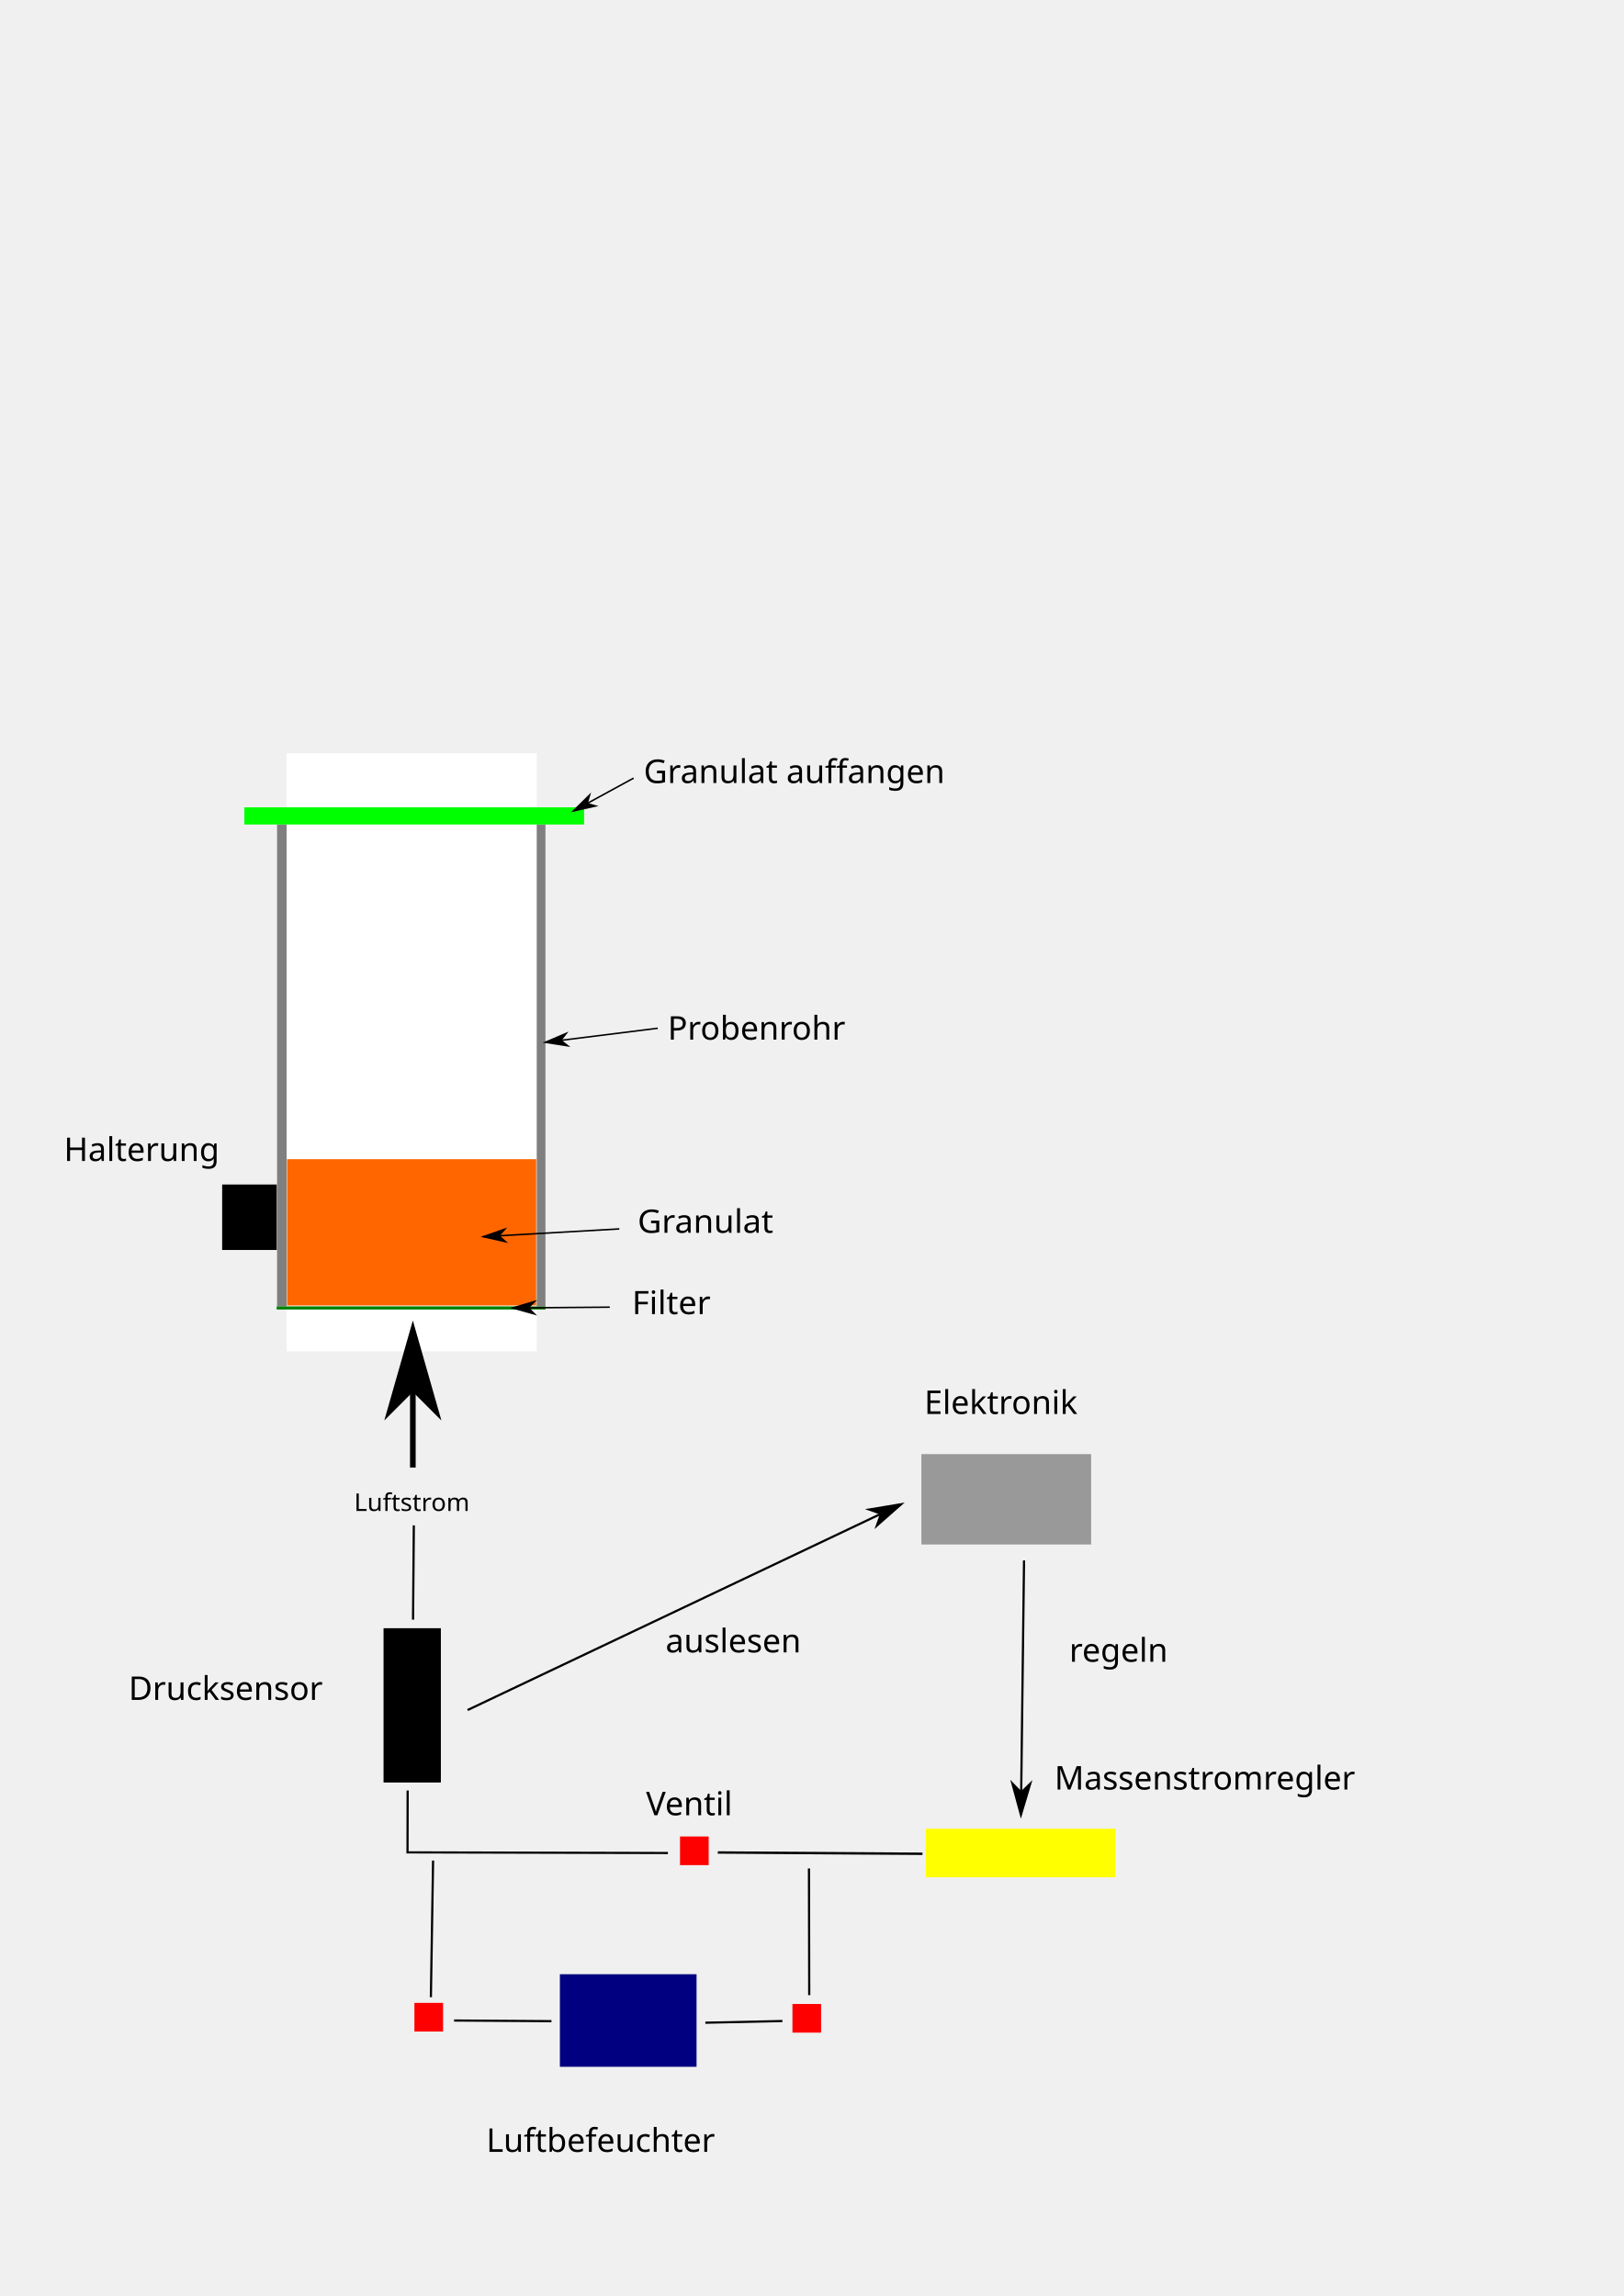
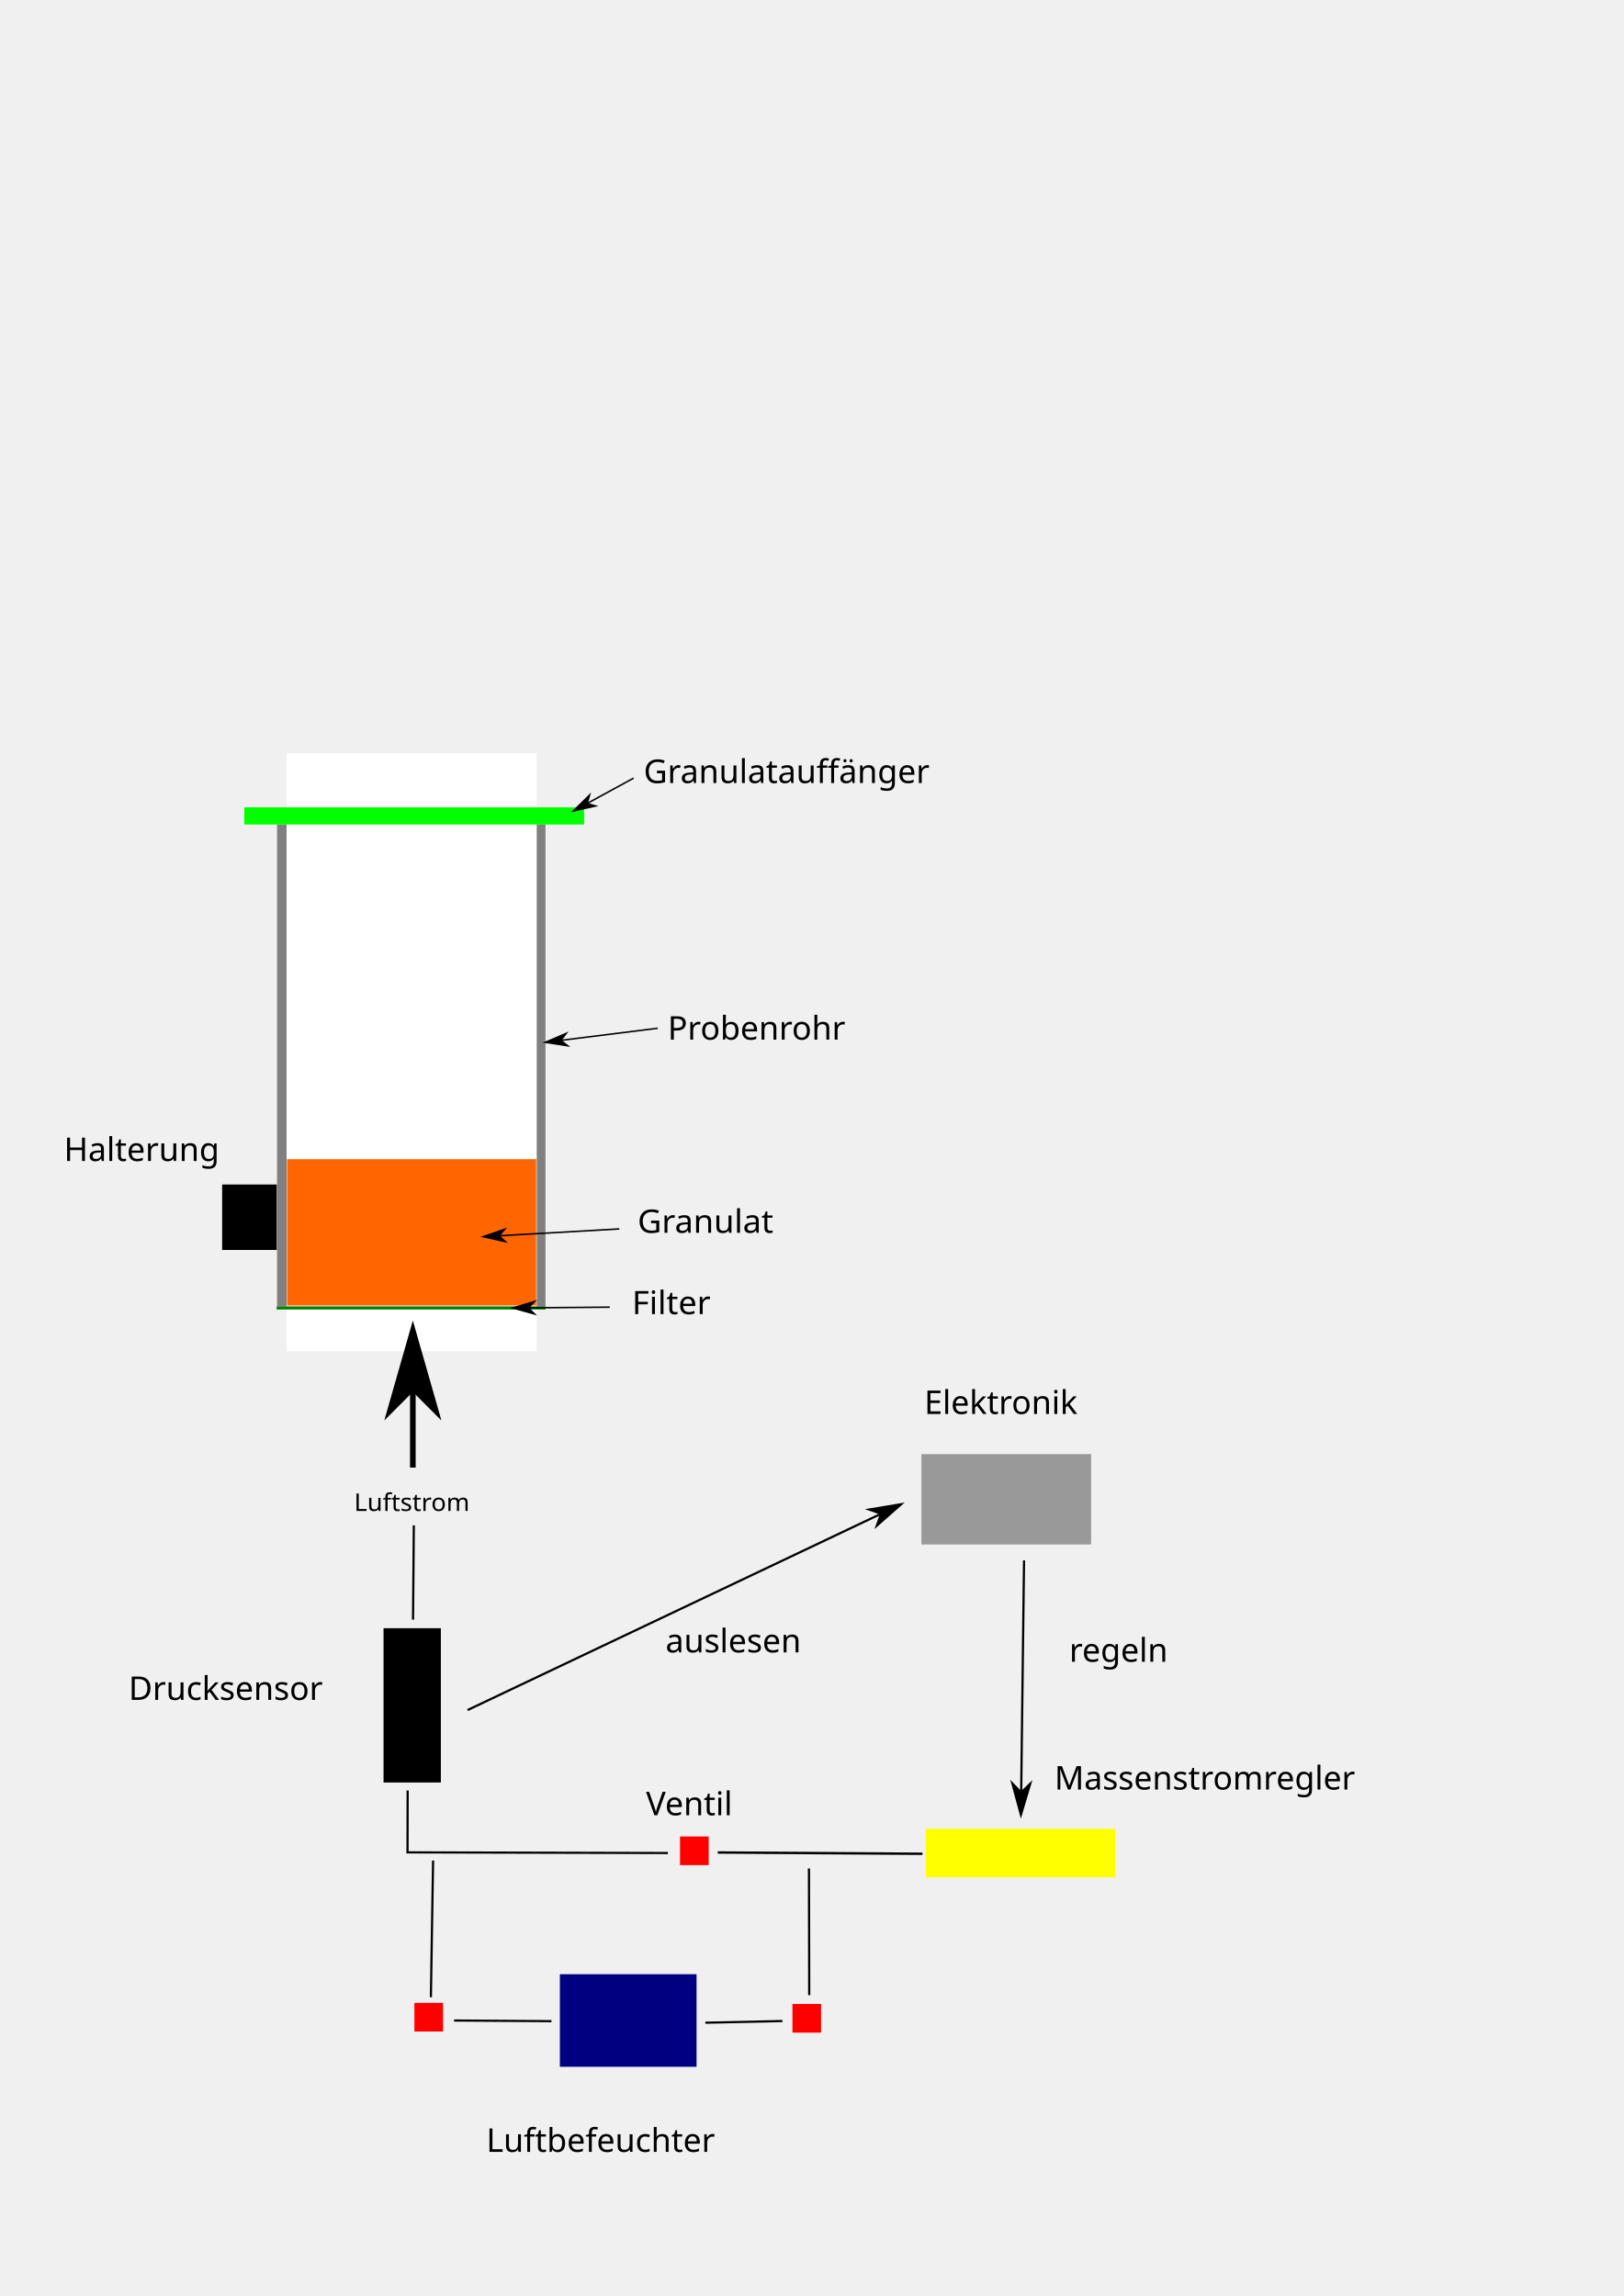
<svg xmlns="http://www.w3.org/2000/svg" width="210mm" height="297mm" viewBox="0 0 744.094 1052.362" id="svg2" version="1.1">
  <defs id="defs4">
    <marker orient="auto" refY="0.0" refX="0.0" id="marker4585" style="overflow:visible;">
      <path id="path4587" d="M 0.0,0.0 L 5.0,-5.0 L -12.5,0.0 L 5.0,5.0 L 0.0,0.0 z " style="fill-rule:evenodd;stroke:#000000;stroke-width:1pt;stroke-opacity:1;fill:#000000;fill-opacity:1" transform="scale(0.8) rotate(180) translate(12.5,0)" />
    </marker>
    <marker style="overflow:visible;" id="marker4525" refX="0.0" refY="0.0" orient="auto">
      <path transform="scale(0.8) rotate(180) translate(12.5,0)" style="fill-rule:evenodd;stroke:#000000;stroke-width:1pt;stroke-opacity:1;fill:#000000;fill-opacity:1" d="M 0.0,0.0 L 5.0,-5.0 L -12.5,0.0 L 5.0,5.0 L 0.0,0.0 z " id="path4527" />
    </marker>
    <marker orient="auto" refY="0.0" refX="0.0" id="marker4309" style="overflow:visible;">
      <path id="path4311" d="M 0.0,0.0 L 5.0,-5.0 L -12.5,0.0 L 5.0,5.0 L 0.0,0.0 z " style="fill-rule:evenodd;stroke:#000000;stroke-width:1pt;stroke-opacity:1;fill:#000000;fill-opacity:1" transform="scale(0.8) rotate(180) translate(12.5,0)" />
    </marker>
    <marker style="overflow:visible;" id="marker4261" refX="0.0" refY="0.0" orient="auto">
      <path transform="scale(0.8) rotate(180) translate(12.5,0)" style="fill-rule:evenodd;stroke:#000000;stroke-width:1pt;stroke-opacity:1;fill:#000000;fill-opacity:1" d="M 0.0,0.0 L 5.0,-5.0 L -12.5,0.0 L 5.0,5.0 L 0.0,0.0 z " id="path4263" />
    </marker>
    <marker orient="auto" refY="0.0" refX="0.0" id="marker4980" style="overflow:visible;">
      <path id="path4982" d="M 0.0,0.0 L 5.0,-5.0 L -12.5,0.0 L 5.0,5.0 L 0.0,0.0 z " style="fill-rule:evenodd;stroke:#000000;stroke-width:1pt;stroke-opacity:1;fill:#000000;fill-opacity:1" transform="scale(0.8) rotate(180) translate(12.5,0)" />
    </marker>
    <marker style="overflow:visible;" id="marker4944" refX="0.0" refY="0.0" orient="auto">
      <path transform="scale(0.8) rotate(180) translate(12.5,0)" style="fill-rule:evenodd;stroke:#000000;stroke-width:1pt;stroke-opacity:1;fill:#000000;fill-opacity:1" d="M 0.0,0.0 L 5.0,-5.0 L -12.5,0.0 L 5.0,5.0 L 0.0,0.0 z " id="path4946" />
    </marker>
    <marker orient="auto" refY="0.0" refX="0.0" id="Arrow1Lend" style="overflow:visible;">
      <path id="path4155" d="M 0.0,0.0 L 5.0,-5.0 L -12.5,0.0 L 5.0,5.0 L 0.0,0.0 z " style="fill-rule:evenodd;stroke:#000000;stroke-width:1pt;stroke-opacity:1;fill:#000000;fill-opacity:1" transform="scale(0.8) rotate(180) translate(12.5,0)" />
    </marker>
  </defs>
  <g id="layer1">
    <rect style="fill:#808080;stroke:none" id="rect3336" width="122.999" height="220.889" x="126.968" y="377.891" />
    <rect style="fill:#ffffff;stroke:none" id="rect3340" width="114.629" height="274.158" x="131.334" y="345.219" />
    <rect style="fill:#008000;stroke:none" id="rect3342" width="123.181" height="1.421" x="126.786" y="598.78" />
    <rect style="fill:#ff6600;stroke:none" id="rect3344" width="114.181" height="67.058" x="131.548" y="531.306" />
    <path style="fill:none;fill-rule:evenodd;stroke:#000000;stroke-width:2.579;stroke-linecap:butt;stroke-linejoin:miter;stroke-miterlimit:4;stroke-dasharray:none;stroke-opacity:1;marker-end:url(#Arrow1Lend)" d="m 189.195,672.646 0,-62.395" id="path3346" />
    <text xml:space="preserve" style="font-style:normal;font-weight:normal;font-size:10.066px;line-height:125%;font-family:sans-serif;letter-spacing:0px;word-spacing:0px;fill:#000000;fill-opacity:1;stroke:none;stroke-width:1px;stroke-linecap:butt;stroke-linejoin:miter;stroke-opacity:1" x="160.298" y="701.038" id="text4932" transform="scale(1.01228,0.9878687)">
      <tspan id="tspan4934" x="160.298" y="701.038" style="font-size:11.324px">Luftstrom</tspan>
    </text>
    <path style="fill:none;fill-rule:evenodd;stroke:#000000;stroke-width:0.7;stroke-linecap:butt;stroke-linejoin:miter;stroke-opacity:1;marker-end:url(#marker4944);stroke-miterlimit:4;stroke-dasharray:none" d="m 283.81,563.267 -62.227,3.551" id="path4936" />
    <path style="fill:none;fill-rule:evenodd;stroke:#000000;stroke-width:0.7;stroke-linecap:butt;stroke-linejoin:miter;stroke-opacity:1;marker-end:url(#marker4980);stroke-miterlimit:4;stroke-dasharray:none" d="m 279.443,599.135 -44.396,0.355" id="path4972" />
    <text xml:space="preserve" style="font-style:normal;font-weight:normal;font-size:10.066px;line-height:125%;font-family:sans-serif;letter-spacing:0px;word-spacing:0px;fill:#000000;fill-opacity:1;stroke:none;stroke-width:1px;stroke-linecap:butt;stroke-linejoin:miter;stroke-opacity:1" x="288.635" y="571.982" id="text5014" transform="scale(1.01228,0.9878687)">
      <tspan id="tspan5016" x="288.635" y="571.982" style="font-size:15px">Granulat</tspan>
    </text>
    <text xml:space="preserve" style="font-style:normal;font-weight:normal;font-size:10.066px;line-height:125%;font-family:sans-serif;letter-spacing:0px;word-spacing:0px;fill:#000000;fill-opacity:1;stroke:none;stroke-width:1px;stroke-linecap:butt;stroke-linejoin:miter;stroke-opacity:1" x="286.118" y="609.728" id="text5018" transform="scale(1.01228,0.9878687)">
      <tspan id="tspan5020" x="286.118" y="609.728" style="font-size:15px">Filter</tspan>
    </text>
    <rect style="fill:#00ff00;stroke:none;stroke-width:5.9;stroke-miterlimit:4;stroke-dasharray:none" id="rect4170" width="155.714" height="7.857" x="111.964" y="370.041" />
    <text xml:space="preserve" style="font-style:normal;font-weight:normal;font-size:20px;line-height:125%;font-family:sans-serif;letter-spacing:0px;word-spacing:0px;fill:#000000;fill-opacity:1;stroke:none;stroke-width:1px;stroke-linecap:butt;stroke-linejoin:miter;stroke-opacity:1" x="305.985" y="476.514" id="text4172">
      <tspan id="tspan4174" x="305.985" y="476.514" style="font-size:15px">Probenrohr</tspan>
    </text>
    <text xml:space="preserve" style="font-style:normal;font-weight:normal;font-size:15px;line-height:125%;font-family:sans-serif;letter-spacing:0px;word-spacing:0px;fill:#000000;fill-opacity:1;stroke:none;stroke-width:1px;stroke-linecap:butt;stroke-linejoin:miter;stroke-opacity:1" x="294.965" y="358.892" id="text4178">
-       <tspan id="tspan4180" x="294.965" y="358.892">Granulat auffangen</tspan>
+       <tspan id="tspan4180" x="294.965" y="358.892">Granulatauffänger</tspan>
    </text>
    <rect style="fill:#000000;stroke:none;stroke-width:5.9;stroke-miterlimit:4;stroke-dasharray:none" id="rect4182" width="26.264" height="70.711" x="175.767" y="746.286" />
    <rect style="fill:#ffff00;stroke:none;stroke-width:5.9;stroke-miterlimit:4;stroke-dasharray:none" id="rect4184" width="86.873" height="22.223" x="424.264" y="838.21" />
    <rect style="fill:#999999;stroke:none;stroke-width:5.9;stroke-miterlimit:4;stroke-dasharray:none" id="rect4186" width="77.782" height="41.416" x="422.244" y="666.484" />
    <rect style="fill:#000080;stroke:none;stroke-width:5.9;stroke-miterlimit:4;stroke-dasharray:none" id="rect4188" width="62.629" height="42.426" x="256.579" y="904.88" />
    <rect style="fill:#ff0000;stroke:none;stroke-width:5.9;stroke-miterlimit:4;stroke-dasharray:none" id="rect4190" width="13.132" height="13.132" x="189.909" y="918.012" />
    <rect style="fill:#ff0000;stroke:none;stroke-width:5.9;stroke-miterlimit:4;stroke-dasharray:none" id="rect4190-8" width="13.132" height="13.132" x="363.15" y="918.517" />
    <rect style="fill:#ff0000;stroke:none;stroke-width:5.9;stroke-miterlimit:4;stroke-dasharray:none" id="rect4190-4" width="13.132" height="13.132" x="311.632" y="841.745" />
    <path style="fill:none;fill-rule:evenodd;stroke:#000000;stroke-width:1.092px;stroke-linecap:butt;stroke-linejoin:miter;stroke-opacity:1" d="m 422.741,849.676 -93.795,-0.597" id="path4213" />
    <path style="fill:none;fill-rule:evenodd;stroke:#000000;stroke-width:1px;stroke-linecap:butt;stroke-linejoin:miter;stroke-opacity:1" d="m 306.076,849.322 -119.321,-0.296 0.061,-28.346" id="path4215" />
    <path style="fill:none;fill-rule:evenodd;stroke:#000000;stroke-width:1px;stroke-linecap:butt;stroke-linejoin:miter;stroke-opacity:1" d="m 370.726,856.393 0.123,58.058" id="path4217" />
    <path style="fill:none;fill-rule:evenodd;stroke:#000000;stroke-width:1px;stroke-linecap:butt;stroke-linejoin:miter;stroke-opacity:1" d="m 358.553,926.328 -35.305,0.776" id="path4219" />
    <path style="fill:none;fill-rule:evenodd;stroke:#000000;stroke-width:1px;stroke-linecap:butt;stroke-linejoin:miter;stroke-opacity:1" d="m 252.722,926.389 -44.631,-0.296" id="path4221" />
    <path style="fill:none;fill-rule:evenodd;stroke:#000000;stroke-width:1px;stroke-linecap:butt;stroke-linejoin:miter;stroke-opacity:1" d="m 197.459,915.4 1.01,-62.629" id="path4223" />
    <text xml:space="preserve" style="font-style:normal;font-weight:normal;font-size:15px;line-height:125%;font-family:sans-serif;letter-spacing:0px;word-spacing:0px;fill:#000000;fill-opacity:1;stroke:none;stroke-width:1px;stroke-linecap:butt;stroke-linejoin:miter;stroke-opacity:1" x="296.071" y="832.005" id="text4225">
      <tspan id="tspan4227" x="296.071" y="832.005">Ventil</tspan>
    </text>
    <text xml:space="preserve" style="font-style:normal;font-weight:normal;font-size:15px;line-height:125%;font-family:sans-serif;letter-spacing:0px;word-spacing:0px;fill:#000000;fill-opacity:1;stroke:none;stroke-width:1px;stroke-linecap:butt;stroke-linejoin:miter;stroke-opacity:1" x="222.857" y="986.291" id="text4229">
      <tspan id="tspan4231" x="222.857" y="986.291">Luftbefeuchter</tspan>
    </text>
    <path style="fill:none;fill-rule:evenodd;stroke:#000000;stroke-width:1px;stroke-linecap:butt;stroke-linejoin:miter;stroke-opacity:1" d="m 189.286,742.362 0.357,-43.214" id="path4233" />
    <text xml:space="preserve" style="font-style:normal;font-weight:normal;font-size:15px;line-height:125%;font-family:sans-serif;letter-spacing:0px;word-spacing:0px;fill:#000000;fill-opacity:1;stroke:none;stroke-width:1px;stroke-linecap:butt;stroke-linejoin:miter;stroke-opacity:1" x="58.929" y="779.148" id="text4235">
      <tspan id="tspan4237" x="58.929" y="779.148">Drucksensor</tspan>
    </text>
    <text xml:space="preserve" style="font-style:normal;font-weight:normal;font-size:15px;line-height:125%;font-family:sans-serif;letter-spacing:0px;word-spacing:0px;fill:#000000;fill-opacity:1;stroke:none;stroke-width:1px;stroke-linecap:butt;stroke-linejoin:miter;stroke-opacity:1" x="483.214" y="820.219" id="text4239">
      <tspan id="tspan4241" x="483.214" y="820.219">Massenstromregler</tspan>
    </text>
    <text xml:space="preserve" style="font-style:normal;font-weight:normal;font-size:15px;line-height:125%;font-family:sans-serif;letter-spacing:0px;word-spacing:0px;fill:#000000;fill-opacity:1;stroke:none;stroke-width:1px;stroke-linecap:butt;stroke-linejoin:miter;stroke-opacity:1" x="423.571" y="648.076" id="text4243">
      <tspan id="tspan4245" x="423.571" y="648.076">Elektronik</tspan>
    </text>
    <rect style="fill:#000000;stroke:none;stroke-width:5.9;stroke-miterlimit:4;stroke-dasharray:none" id="rect4247" width="25" height="30" x="101.807" y="542.914" />
    <text xml:space="preserve" style="font-style:normal;font-weight:normal;font-size:15px;line-height:125%;font-family:sans-serif;letter-spacing:0px;word-spacing:0px;fill:#000000;fill-opacity:1;stroke:none;stroke-width:1px;stroke-linecap:butt;stroke-linejoin:miter;stroke-opacity:1" x="29.294" y="532.134" id="text4249">
      <tspan id="tspan4251" x="29.294" y="532.134">Halterung</tspan>
    </text>
    <path style="fill:none;fill-rule:evenodd;stroke:#000000;stroke-width:0.7;stroke-linecap:butt;stroke-linejoin:miter;stroke-opacity:1;marker-end:url(#marker4261);stroke-miterlimit:4;stroke-dasharray:none" d="M 301.429,471.291 250,477.719" id="path4253" />
    <path style="fill:none;fill-rule:evenodd;stroke:#000000;stroke-width:0.7;stroke-linecap:butt;stroke-linejoin:miter;stroke-opacity:1;marker-end:url(#marker4309);stroke-miterlimit:4;stroke-dasharray:none" d="m 290.357,356.648 -27.5,15" id="path4301" />
    <path style="fill:none;fill-rule:evenodd;stroke:#000000;stroke-width:1px;stroke-linecap:butt;stroke-linejoin:miter;stroke-opacity:1;marker-end:url(#marker4525)" d="M 214.286,783.791 412.857,689.505" id="path4517" />
    <path style="fill:none;fill-rule:evenodd;stroke:#000000;stroke-width:1px;stroke-linecap:butt;stroke-linejoin:miter;stroke-opacity:1;marker-end:url(#marker4585)" d="m 469.286,715.219 -1.429,116.429" id="path4577" />
    <text xml:space="preserve" style="font-style:normal;font-weight:normal;font-size:15px;line-height:125%;font-family:sans-serif;letter-spacing:0px;word-spacing:0px;fill:#000000;fill-opacity:1;stroke:none;stroke-width:1px;stroke-linecap:butt;stroke-linejoin:miter;stroke-opacity:1" x="305" y="757.362" id="text4643">
      <tspan id="tspan4645" x="305" y="757.362">auslesen</tspan>
    </text>
    <text xml:space="preserve" style="font-style:normal;font-weight:normal;font-size:15px;line-height:125%;font-family:sans-serif;letter-spacing:0px;word-spacing:0px;fill:#000000;fill-opacity:1;stroke:none;stroke-width:1px;stroke-linecap:butt;stroke-linejoin:miter;stroke-opacity:1" x="490" y="761.648" id="text4647">
      <tspan id="tspan4649" x="490" y="761.648">regeln</tspan>
    </text>
  </g>
</svg>
